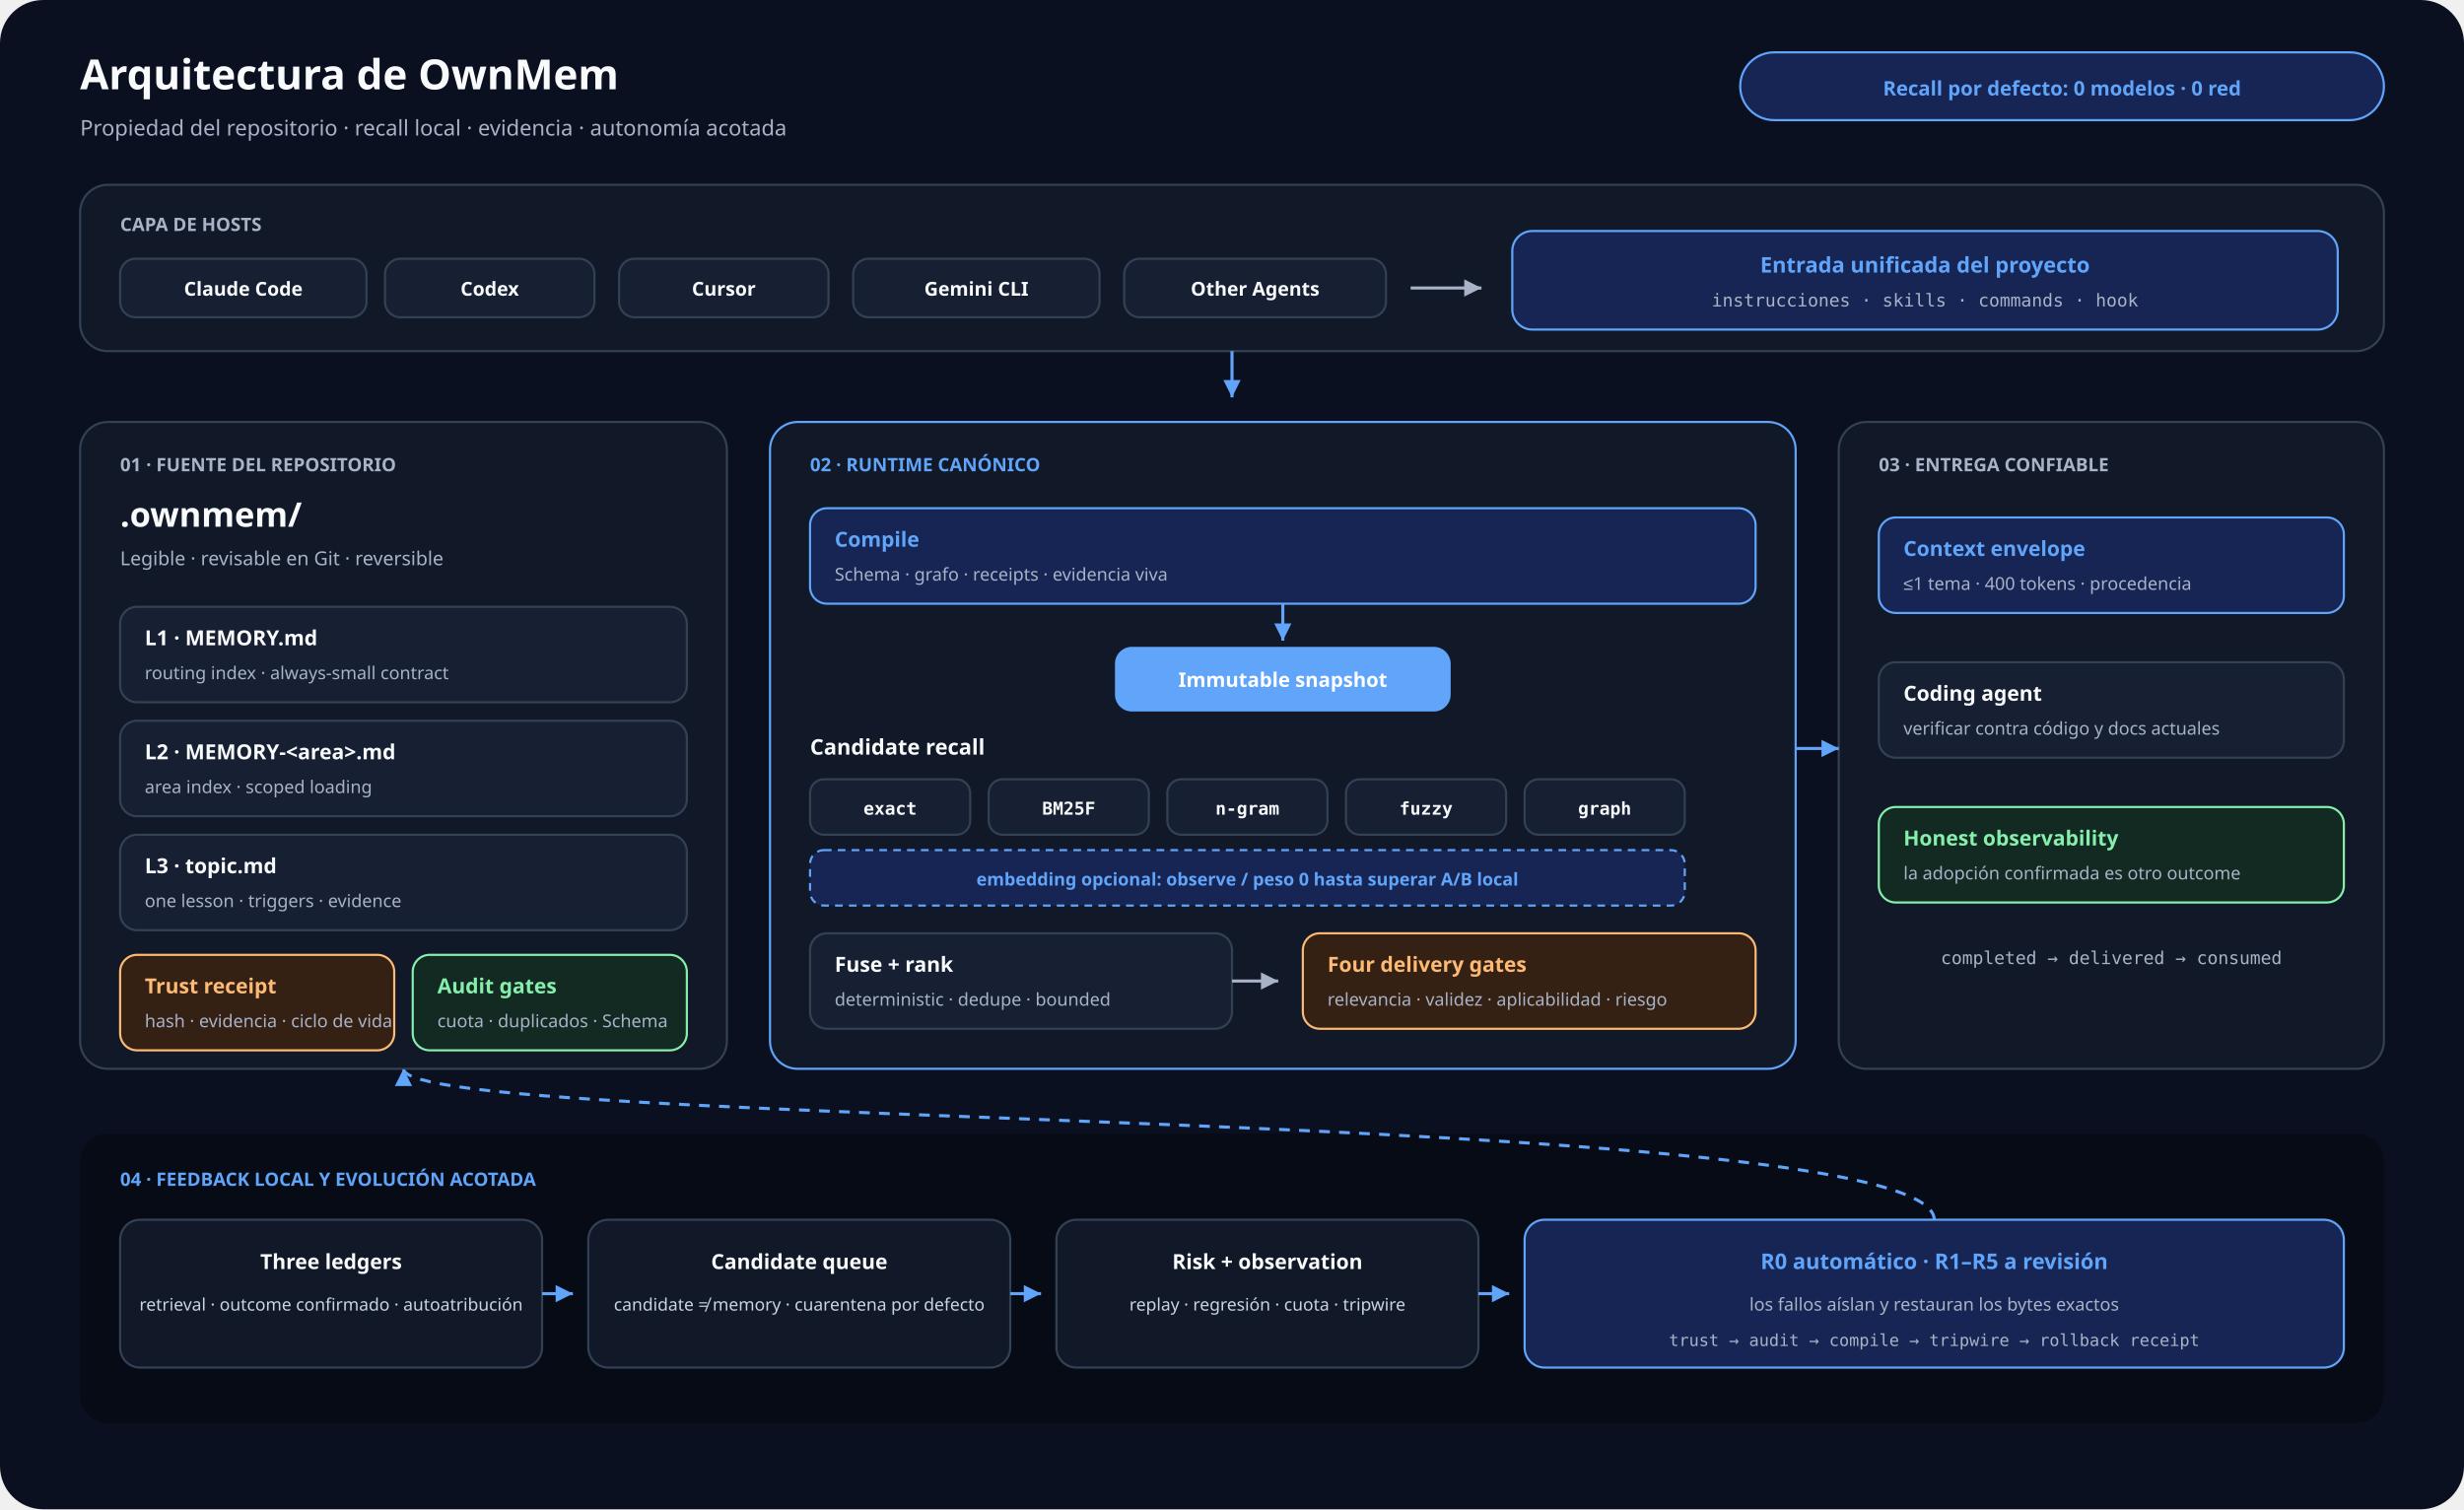
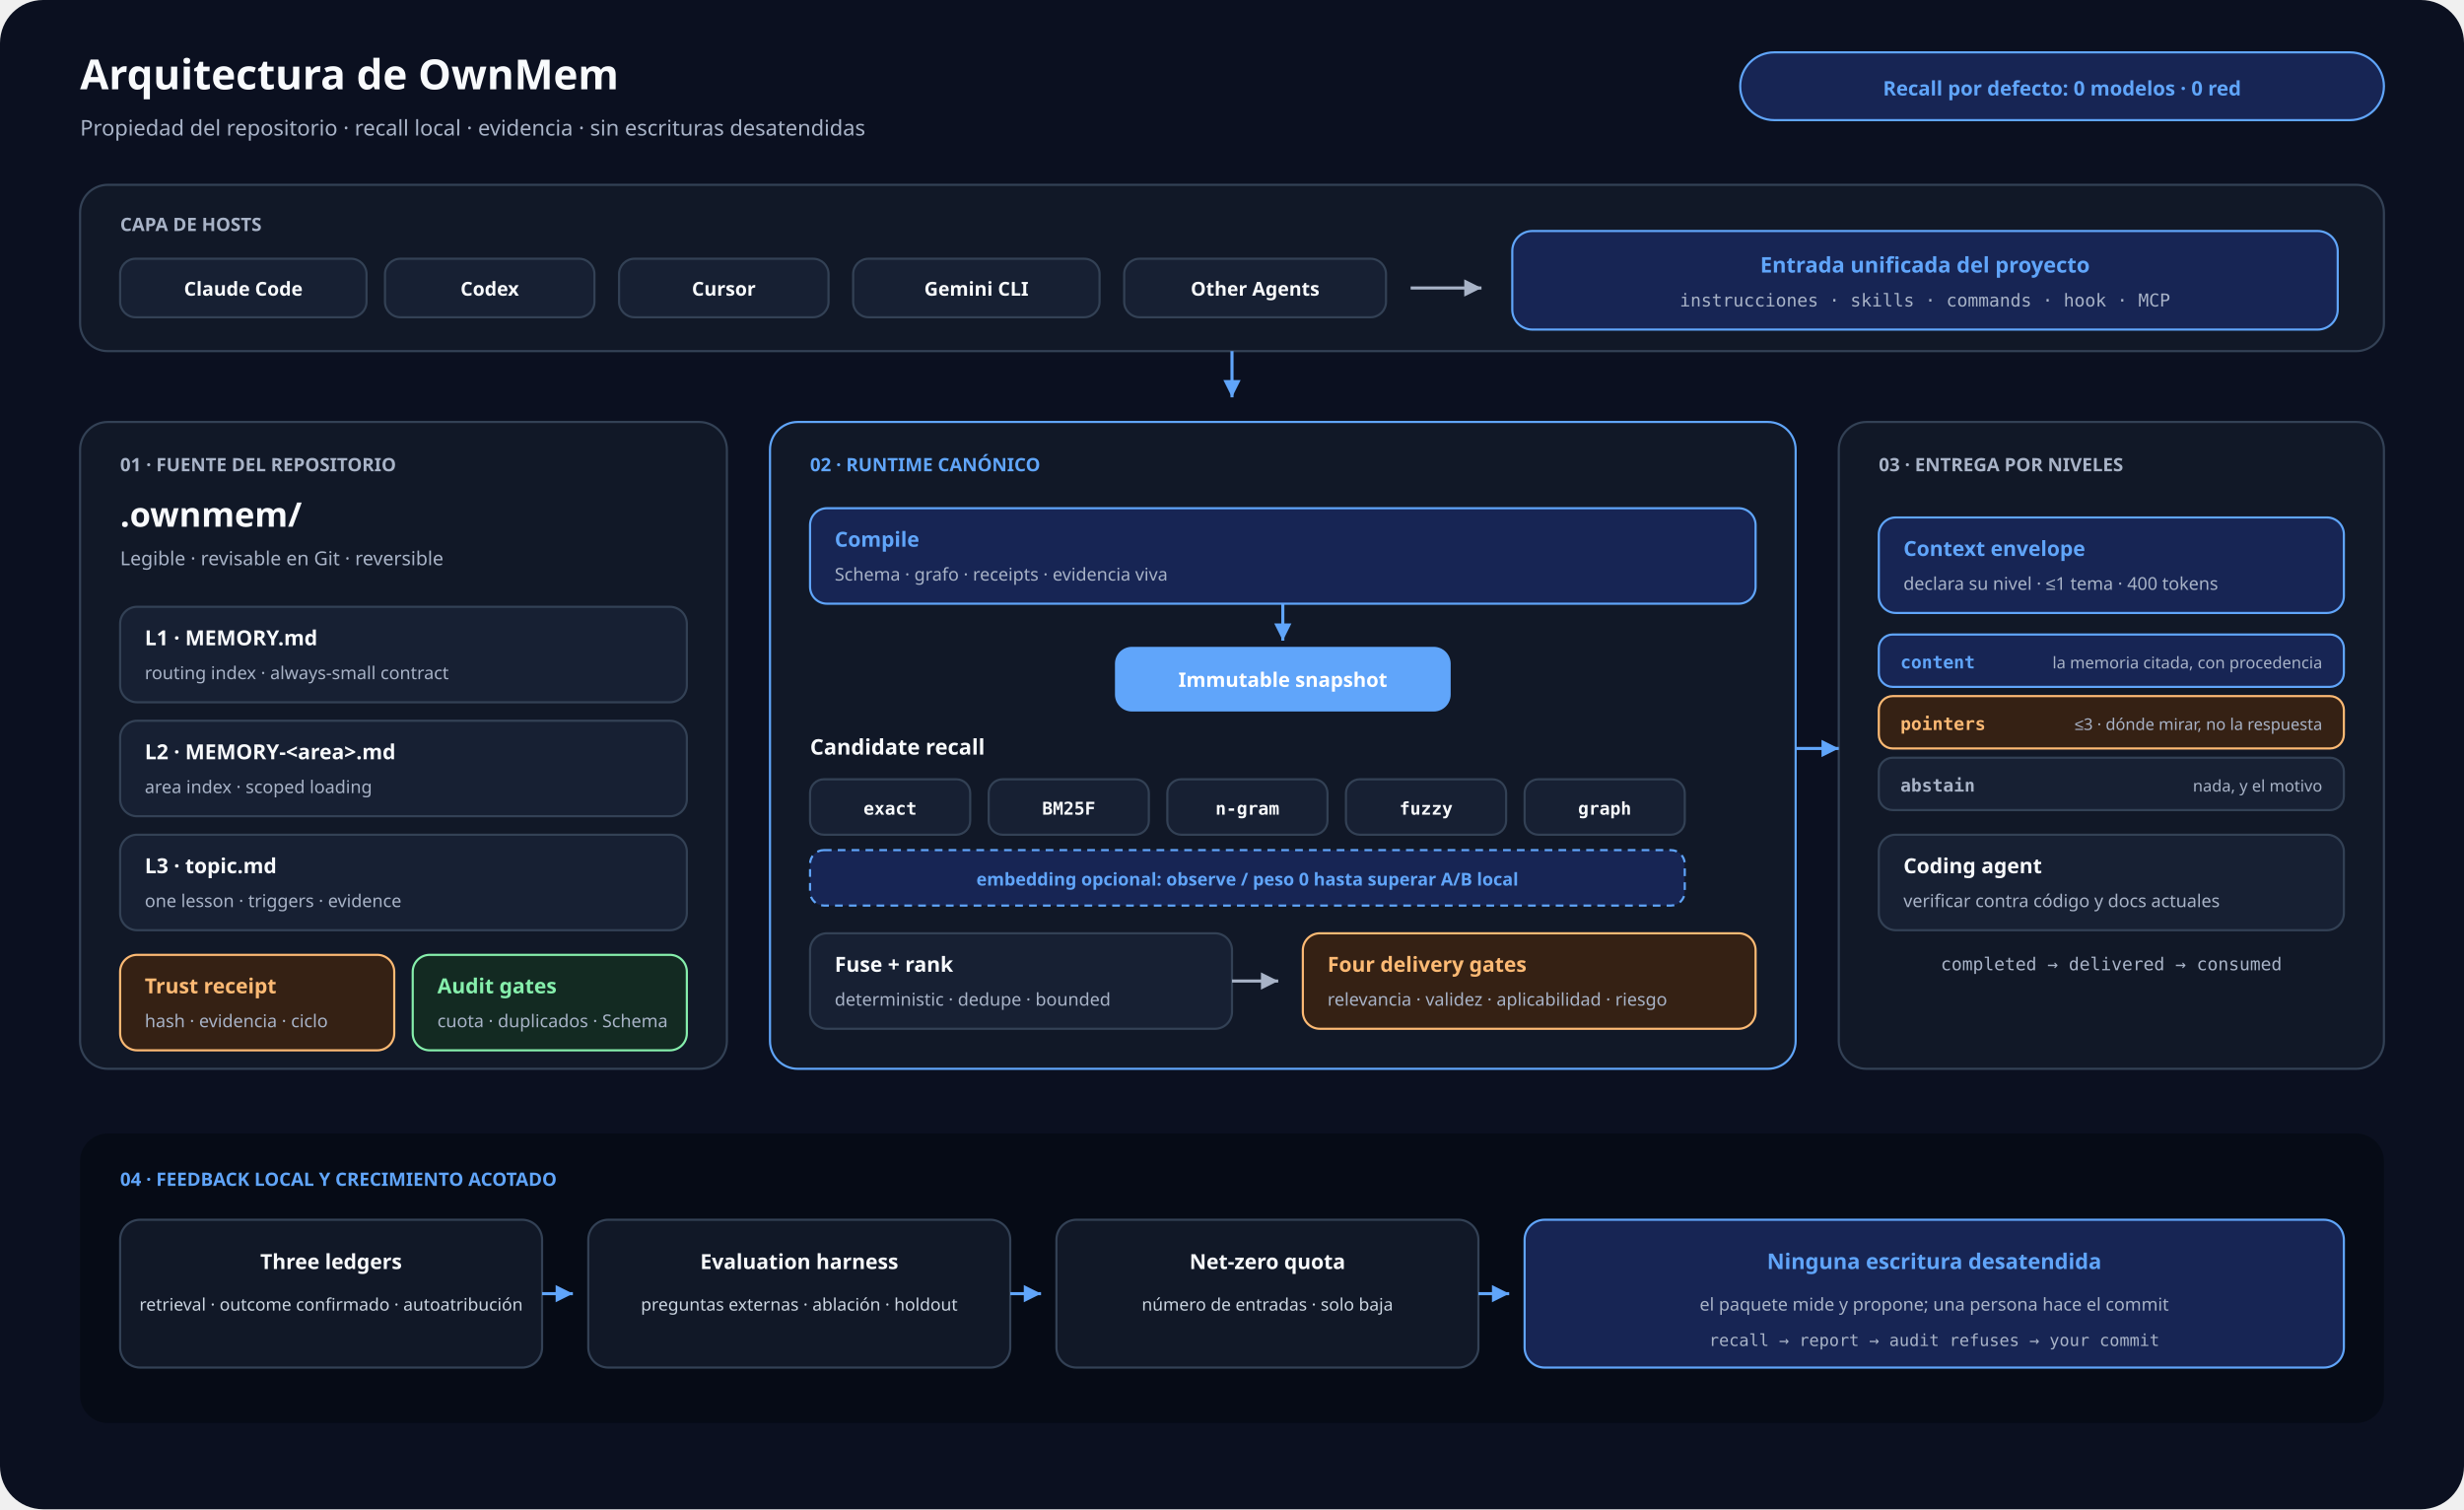
<svg xmlns="http://www.w3.org/2000/svg" viewBox="0 0 1600 980" role="img" aria-labelledby="title description" font-family="-apple-system, BlinkMacSystemFont, 'Segoe UI', 'Noto Sans', Arial, sans-serif">
  <defs>
    <marker id="arrow" viewBox="0 0 10 10" refX="8" refY="5" markerWidth="7" markerHeight="7" orient="auto-start-reverse">
      <path d="M 0 1 L 8 5 L 0 9 z" fill="#a8b3c7" />
    </marker>
    <marker id="arrowBlue" viewBox="0 0 10 10" refX="8" refY="5" markerWidth="7" markerHeight="7" orient="auto-start-reverse">
      <path d="M 0 1 L 8 5 L 0 9 z" fill="#60a5fa" />
    </marker>
  </defs>
  <rect x="0" y="0" width="1600" height="980" rx="28" fill="#0b1020" />
  <text x="52" y="58" text-anchor="start" font-size="27" font-weight="750" fill="#f8fafc">Arquitectura de OwnMem</text>
-   <text x="52" y="88" text-anchor="start" font-size="14" font-weight="500" fill="#a8b3c7">Propiedad del repositorio · recall local · evidencia · autonomía acotada</text>
+   <text x="52" y="88" text-anchor="start" font-size="14" font-weight="500" fill="#a8b3c7">Propiedad del repositorio · recall local · evidencia · sin escrituras desatendidas</text>
  <rect x="1130" y="34" width="418" height="44" rx="22" fill="#172554" stroke="#60a5fa" stroke-width="1.4" />
  <text x="1339" y="62" text-anchor="middle" font-size="13" font-weight="650" fill="#60a5fa">Recall por defecto: 0 modelos · 0 red</text>
  <rect x="52" y="120" width="1496" height="108" rx="18" fill="#111827" stroke="#334155" stroke-width="1.4" />
  <text x="78" y="150" text-anchor="start" font-size="12" font-weight="750" fill="#a8b3c7">CAPA DE HOSTS</text>
  <rect x="78" y="168" width="160" height="38" rx="10" fill="#172033" stroke="#334155" stroke-width="1.4" />
  <text x="158" y="192" text-anchor="middle" font-size="12.5" font-weight="650" fill="#f8fafc">Claude Code</text>
  <rect x="250" y="168" width="136" height="38" rx="10" fill="#172033" stroke="#334155" stroke-width="1.4" />
  <text x="318" y="192" text-anchor="middle" font-size="12.5" font-weight="650" fill="#f8fafc">Codex</text>
  <rect x="402" y="168" width="136" height="38" rx="10" fill="#172033" stroke="#334155" stroke-width="1.4" />
  <text x="470" y="192" text-anchor="middle" font-size="12.5" font-weight="650" fill="#f8fafc">Cursor</text>
  <rect x="554" y="168" width="160" height="38" rx="10" fill="#172033" stroke="#334155" stroke-width="1.4" />
  <text x="634" y="192" text-anchor="middle" font-size="12.5" font-weight="650" fill="#f8fafc">Gemini CLI</text>
  <rect x="730" y="168" width="170" height="38" rx="10" fill="#172033" stroke="#334155" stroke-width="1.4" />
  <text x="815" y="192" text-anchor="middle" font-size="12.5" font-weight="650" fill="#f8fafc">Other Agents</text>
  <path d="M 916 187 L 962 187" fill="none" stroke="#a8b3c7" stroke-width="2" marker-end="url(#arrow)" />
  <rect x="982" y="150" width="536" height="64" rx="13" fill="#172554" stroke="#60a5fa" stroke-width="1.4" />
  <text x="1250" y="177" text-anchor="middle" font-size="14" font-weight="700" fill="#60a5fa">Entrada unificada del proyecto</text>
-   <text x="1250" y="199" text-anchor="middle" font-size="11.5" font-weight="400" font-family="ui-monospace, SFMono-Regular, Menlo, Consolas, monospace" fill="#a8b3c7">instrucciones · skills · commands · hook</text>
+   <text x="1250" y="199" text-anchor="middle" font-size="11.5" font-weight="400" font-family="ui-monospace, SFMono-Regular, Menlo, Consolas, monospace" fill="#a8b3c7">instrucciones · skills · commands · hook · MCP</text>
  <path d="M 800 228 L 800 258" fill="none" stroke="#60a5fa" stroke-width="2" marker-end="url(#arrowBlue)" />
  <rect x="52" y="274" width="420" height="420" rx="18" fill="#111827" stroke="#334155" stroke-width="1.4" />
  <text x="78" y="306" text-anchor="start" font-size="12" font-weight="750" fill="#a8b3c7">01 · FUENTE DEL REPOSITORIO</text>
  <text x="78" y="342" text-anchor="start" font-size="22" font-weight="750" fill="#f8fafc">.ownmem/</text>
  <text x="78" y="367" text-anchor="start" font-size="12.5" font-weight="400" fill="#a8b3c7">Legible · revisable en Git · reversible</text>
  <rect x="78" y="394" width="368" height="62" rx="11" fill="#172033" stroke="#334155" stroke-width="1.4" />
  <text x="94" y="419" text-anchor="start" font-size="13.5" font-weight="700" fill="#f8fafc">L1 · MEMORY.md</text>
  <text x="94" y="441" text-anchor="start" font-size="11.5" font-weight="400" fill="#a8b3c7">routing index · always-small contract</text>
  <rect x="78" y="468" width="368" height="62" rx="11" fill="#172033" stroke="#334155" stroke-width="1.4" />
  <text x="94" y="493" text-anchor="start" font-size="13.5" font-weight="700" fill="#f8fafc">L2 · MEMORY-&lt;area&gt;.md</text>
  <text x="94" y="515" text-anchor="start" font-size="11.5" font-weight="400" fill="#a8b3c7">area index · scoped loading</text>
  <rect x="78" y="542" width="368" height="62" rx="11" fill="#172033" stroke="#334155" stroke-width="1.4" />
  <text x="94" y="567" text-anchor="start" font-size="13.5" font-weight="700" fill="#f8fafc">L3 · topic.md</text>
  <text x="94" y="589" text-anchor="start" font-size="11.5" font-weight="400" fill="#a8b3c7">one lesson · triggers · evidence</text>
  <rect x="78" y="620" width="178" height="62" rx="11" fill="#352114" stroke="#fdba74" stroke-width="1.4" />
  <text x="94" y="645" text-anchor="start" font-size="13.5" font-weight="700" fill="#fdba74">Trust receipt</text>
-   <text x="94" y="667" text-anchor="start" font-size="11.5" font-weight="400" fill="#a8b3c7">hash · evidencia · ciclo de vida</text>
+   <text x="94" y="667" text-anchor="start" font-size="11.5" font-weight="400" fill="#a8b3c7">hash · evidencia · ciclo</text>
  <rect x="268" y="620" width="178" height="62" rx="11" fill="#132a22" stroke="#86efac" stroke-width="1.4" />
  <text x="284" y="645" text-anchor="start" font-size="13.5" font-weight="700" fill="#86efac">Audit gates</text>
  <text x="284" y="667" text-anchor="start" font-size="11.5" font-weight="400" fill="#a8b3c7">cuota · duplicados · Schema</text>
  <rect x="500" y="274" width="666" height="420" rx="18" fill="#111827" stroke="#60a5fa" stroke-width="1.4" />
  <text x="526" y="306" text-anchor="start" font-size="12" font-weight="750" fill="#60a5fa">02 · RUNTIME CANÓNICO</text>
  <rect x="526" y="330" width="614" height="62" rx="11" fill="#172554" stroke="#60a5fa" stroke-width="1.4" />
  <text x="542" y="355" text-anchor="start" font-size="13.5" font-weight="700" fill="#60a5fa">Compile</text>
  <text x="542" y="377" text-anchor="start" font-size="11.5" font-weight="400" fill="#a8b3c7">Schema · grafo · receipts · evidencia viva</text>
  <path d="M 833 392 L 833 416" fill="none" stroke="#60a5fa" stroke-width="2" marker-end="url(#arrowBlue)" />
  <rect x="724" y="420" width="218" height="42" rx="11" fill="#60a5fa" />
  <text x="833" y="446" text-anchor="middle" font-size="13" font-weight="700" fill="#ffffff">Immutable snapshot</text>
  <text x="526" y="490" text-anchor="start" font-size="14" font-weight="700" fill="#f8fafc">Candidate recall</text>
  <rect x="526" y="506" width="104" height="36" rx="9" fill="#172033" stroke="#334155" stroke-width="1.4" />
  <text x="578" y="529" text-anchor="middle" font-size="11.5" font-weight="650" font-family="ui-monospace, SFMono-Regular, Menlo, Consolas, monospace" fill="#f8fafc">exact</text>
  <rect x="642" y="506" width="104" height="36" rx="9" fill="#172033" stroke="#334155" stroke-width="1.4" />
  <text x="694" y="529" text-anchor="middle" font-size="11.5" font-weight="650" font-family="ui-monospace, SFMono-Regular, Menlo, Consolas, monospace" fill="#f8fafc">BM25F</text>
  <rect x="758" y="506" width="104" height="36" rx="9" fill="#172033" stroke="#334155" stroke-width="1.4" />
  <text x="810" y="529" text-anchor="middle" font-size="11.5" font-weight="650" font-family="ui-monospace, SFMono-Regular, Menlo, Consolas, monospace" fill="#f8fafc">n-gram</text>
  <rect x="874" y="506" width="104" height="36" rx="9" fill="#172033" stroke="#334155" stroke-width="1.4" />
  <text x="926" y="529" text-anchor="middle" font-size="11.5" font-weight="650" font-family="ui-monospace, SFMono-Regular, Menlo, Consolas, monospace" fill="#f8fafc">fuzzy</text>
  <rect x="990" y="506" width="104" height="36" rx="9" fill="#172033" stroke="#334155" stroke-width="1.4" />
  <text x="1042" y="529" text-anchor="middle" font-size="11.5" font-weight="650" font-family="ui-monospace, SFMono-Regular, Menlo, Consolas, monospace" fill="#f8fafc">graph</text>
  <rect x="526" y="552" width="568" height="36" rx="9" fill="#172554" stroke="#60a5fa" stroke-width="1.4" stroke-dasharray="5 4" />
  <text x="810" y="575" text-anchor="middle" font-size="11.5" font-weight="600" fill="#60a5fa">embedding opcional: observe / peso 0 hasta superar A/B local</text>
  <rect x="526" y="606" width="274" height="62" rx="11" fill="#172033" stroke="#334155" stroke-width="1.4" />
  <text x="542" y="631" text-anchor="start" font-size="13.5" font-weight="700" fill="#f8fafc">Fuse + rank</text>
  <text x="542" y="653" text-anchor="start" font-size="11.5" font-weight="400" fill="#a8b3c7">deterministic · dedupe · bounded</text>
  <path d="M 800 637 L 830 637" fill="none" stroke="#a8b3c7" stroke-width="2" marker-end="url(#arrow)" />
  <rect x="846" y="606" width="294" height="62" rx="11" fill="#352114" stroke="#fdba74" stroke-width="1.4" />
  <text x="862" y="631" text-anchor="start" font-size="13.5" font-weight="700" fill="#fdba74">Four delivery gates</text>
  <text x="862" y="653" text-anchor="start" font-size="11.5" font-weight="400" fill="#a8b3c7">relevancia · validez · aplicabilidad · riesgo</text>
  <rect x="1194" y="274" width="354" height="420" rx="18" fill="#111827" stroke="#334155" stroke-width="1.4" />
-   <text x="1220" y="306" text-anchor="start" font-size="12" font-weight="750" fill="#a8b3c7">03 · ENTREGA CONFIABLE</text>
+   <text x="1220" y="306" text-anchor="start" font-size="12" font-weight="750" fill="#a8b3c7">03 · ENTREGA POR NIVELES</text>
  <rect x="1220" y="336" width="302" height="62" rx="11" fill="#172554" stroke="#60a5fa" stroke-width="1.4" />
  <text x="1236" y="361" text-anchor="start" font-size="13.5" font-weight="700" fill="#60a5fa">Context envelope</text>
-   <text x="1236" y="383" text-anchor="start" font-size="11.5" font-weight="400" fill="#a8b3c7">≤1 tema · 400 tokens · procedencia</text>
+   <text x="1236" y="383" text-anchor="start" font-size="11.5" font-weight="400" fill="#a8b3c7">declara su nivel · ≤1 tema · 400 tokens</text>
  <path d="M 1166 486 L 1194 486" fill="none" stroke="#60a5fa" stroke-width="2" marker-end="url(#arrowBlue)" />
-   <rect x="1220" y="430" width="302" height="62" rx="11" fill="#172033" stroke="#334155" stroke-width="1.4" />
-   <text x="1236" y="455" text-anchor="start" font-size="13.5" font-weight="700" fill="#f8fafc">Coding agent</text>
-   <text x="1236" y="477" text-anchor="start" font-size="11.5" font-weight="400" fill="#a8b3c7">verificar contra código y docs actuales</text>
-   <rect x="1220" y="524" width="302" height="62" rx="11" fill="#132a22" stroke="#86efac" stroke-width="1.4" />
-   <text x="1236" y="549" text-anchor="start" font-size="13.5" font-weight="700" fill="#86efac">Honest observability</text>
-   <text x="1236" y="571" text-anchor="start" font-size="11.5" font-weight="400" fill="#a8b3c7">la adopción confirmada es otro outcome</text>
-   <text x="1371" y="626" text-anchor="middle" font-size="11.5" font-weight="500" font-family="ui-monospace, SFMono-Regular, Menlo, Consolas, monospace" fill="#a8b3c7">completed → delivered → consumed</text>
+   <rect x="1220" y="412" width="302" height="34" rx="9" fill="#172554" stroke="#60a5fa" stroke-width="1.4" />
+   <text x="1234" y="434" text-anchor="start" font-size="11.5" font-weight="700" font-family="ui-monospace, SFMono-Regular, Menlo, Consolas, monospace" fill="#60a5fa">content</text>
+   <text x="1508" y="434" text-anchor="end" font-size="10.5" font-weight="400" fill="#a8b3c7">la memoria citada, con procedencia</text>
+   <rect x="1220" y="452" width="302" height="34" rx="9" fill="#352114" stroke="#fdba74" stroke-width="1.4" />
+   <text x="1234" y="474" text-anchor="start" font-size="11.5" font-weight="700" font-family="ui-monospace, SFMono-Regular, Menlo, Consolas, monospace" fill="#fdba74">pointers</text>
+   <text x="1508" y="474" text-anchor="end" font-size="10.5" font-weight="400" fill="#a8b3c7">≤3 · dónde mirar, no la respuesta</text>
+   <rect x="1220" y="492" width="302" height="34" rx="9" fill="#172033" stroke="#334155" stroke-width="1.4" />
+   <text x="1234" y="514" text-anchor="start" font-size="11.5" font-weight="700" font-family="ui-monospace, SFMono-Regular, Menlo, Consolas, monospace" fill="#a8b3c7">abstain</text>
+   <text x="1508" y="514" text-anchor="end" font-size="10.5" font-weight="400" fill="#a8b3c7">nada, y el motivo</text>
+   <rect x="1220" y="542" width="302" height="62" rx="11" fill="#172033" stroke="#334155" stroke-width="1.4" />
+   <text x="1236" y="567" text-anchor="start" font-size="13.5" font-weight="700" fill="#f8fafc">Coding agent</text>
+   <text x="1236" y="589" text-anchor="start" font-size="11.5" font-weight="400" fill="#a8b3c7">verificar contra código y docs actuales</text>
+   <text x="1371" y="630" text-anchor="middle" font-size="11.5" font-weight="500" font-family="ui-monospace, SFMono-Regular, Menlo, Consolas, monospace" fill="#a8b3c7">completed → delivered → consumed</text>
  <rect x="52" y="736" width="1496" height="188" rx="18" fill="#060b16" />
-   <text x="78" y="770" text-anchor="start" font-size="12" font-weight="750" fill="#60a5fa">04 · FEEDBACK LOCAL Y EVOLUCIÓN ACOTADA</text>
+   <text x="78" y="770" text-anchor="start" font-size="12" font-weight="750" fill="#60a5fa">04 · FEEDBACK LOCAL Y CRECIMIENTO ACOTADO</text>
  <rect x="78" y="792" width="274" height="96" rx="13" fill="#111827" stroke="#334155" stroke-width="1.4" />
  <text x="215" y="824" text-anchor="middle" font-size="13.5" font-weight="700" fill="#f8fafc">Three ledgers</text>
  <text x="215" y="851" text-anchor="middle" font-size="11.2" font-weight="400" fill="#cbd5e1">retrieval · outcome confirmado · autoatribución</text>
  <rect x="382" y="792" width="274" height="96" rx="13" fill="#111827" stroke="#334155" stroke-width="1.4" />
-   <text x="519" y="824" text-anchor="middle" font-size="13.5" font-weight="700" fill="#f8fafc">Candidate queue</text>
-   <text x="519" y="851" text-anchor="middle" font-size="11.2" font-weight="400" fill="#cbd5e1">candidate ≠ memory · cuarentena por defecto</text>
+   <text x="519" y="824" text-anchor="middle" font-size="13.5" font-weight="700" fill="#f8fafc">Evaluation harness</text>
+   <text x="519" y="851" text-anchor="middle" font-size="11.2" font-weight="400" fill="#cbd5e1">preguntas externas · ablación · holdout</text>
  <rect x="686" y="792" width="274" height="96" rx="13" fill="#111827" stroke="#334155" stroke-width="1.4" />
-   <text x="823" y="824" text-anchor="middle" font-size="13.5" font-weight="700" fill="#f8fafc">Risk + observation</text>
-   <text x="823" y="851" text-anchor="middle" font-size="11.2" font-weight="400" fill="#cbd5e1">replay · regresión · cuota · tripwire</text>
+   <text x="823" y="824" text-anchor="middle" font-size="13.5" font-weight="700" fill="#f8fafc">Net-zero quota</text>
+   <text x="823" y="851" text-anchor="middle" font-size="11.2" font-weight="400" fill="#cbd5e1">número de entradas · solo baja</text>
  <path d="M 352 840 L 372 840" fill="none" stroke="#60a5fa" stroke-width="2" marker-end="url(#arrowBlue)" />
  <path d="M 656 840 L 676 840" fill="none" stroke="#60a5fa" stroke-width="2" marker-end="url(#arrowBlue)" />
  <path d="M 960 840 L 980 840" fill="none" stroke="#60a5fa" stroke-width="2" marker-end="url(#arrowBlue)" />
  <rect x="990" y="792" width="532" height="96" rx="13" fill="#172554" stroke="#60a5fa" stroke-width="1.4" />
-   <text x="1256" y="824" text-anchor="middle" font-size="14" font-weight="750" fill="#60a5fa">R0 automático · R1–R5 a revisión</text>
-   <text x="1256" y="851" text-anchor="middle" font-size="11.5" font-weight="500" fill="#a8b3c7">los fallos aíslan y restauran los bytes exactos</text>
-   <text x="1256" y="874" text-anchor="middle" font-size="10.8" font-weight="500" font-family="ui-monospace, SFMono-Regular, Menlo, Consolas, monospace" fill="#a8b3c7">trust → audit → compile → tripwire → rollback receipt</text>
-   <path d="M 1256 792 C 1256 718, 262 734, 262 694" fill="none" stroke="#60a5fa" stroke-width="2" stroke-dasharray="7 6" marker-end="url(#arrowBlue)" />
+   <text x="1256" y="824" text-anchor="middle" font-size="14" font-weight="750" fill="#60a5fa">Ninguna escritura desatendida</text>
+   <text x="1256" y="851" text-anchor="middle" font-size="11.5" font-weight="500" fill="#a8b3c7">el paquete mide y propone; una persona hace el commit</text>
+   <text x="1256" y="874" text-anchor="middle" font-size="10.8" font-weight="500" font-family="ui-monospace, SFMono-Regular, Menlo, Consolas, monospace" fill="#a8b3c7">recall → report → audit refuses → your commit</text>
</svg>
